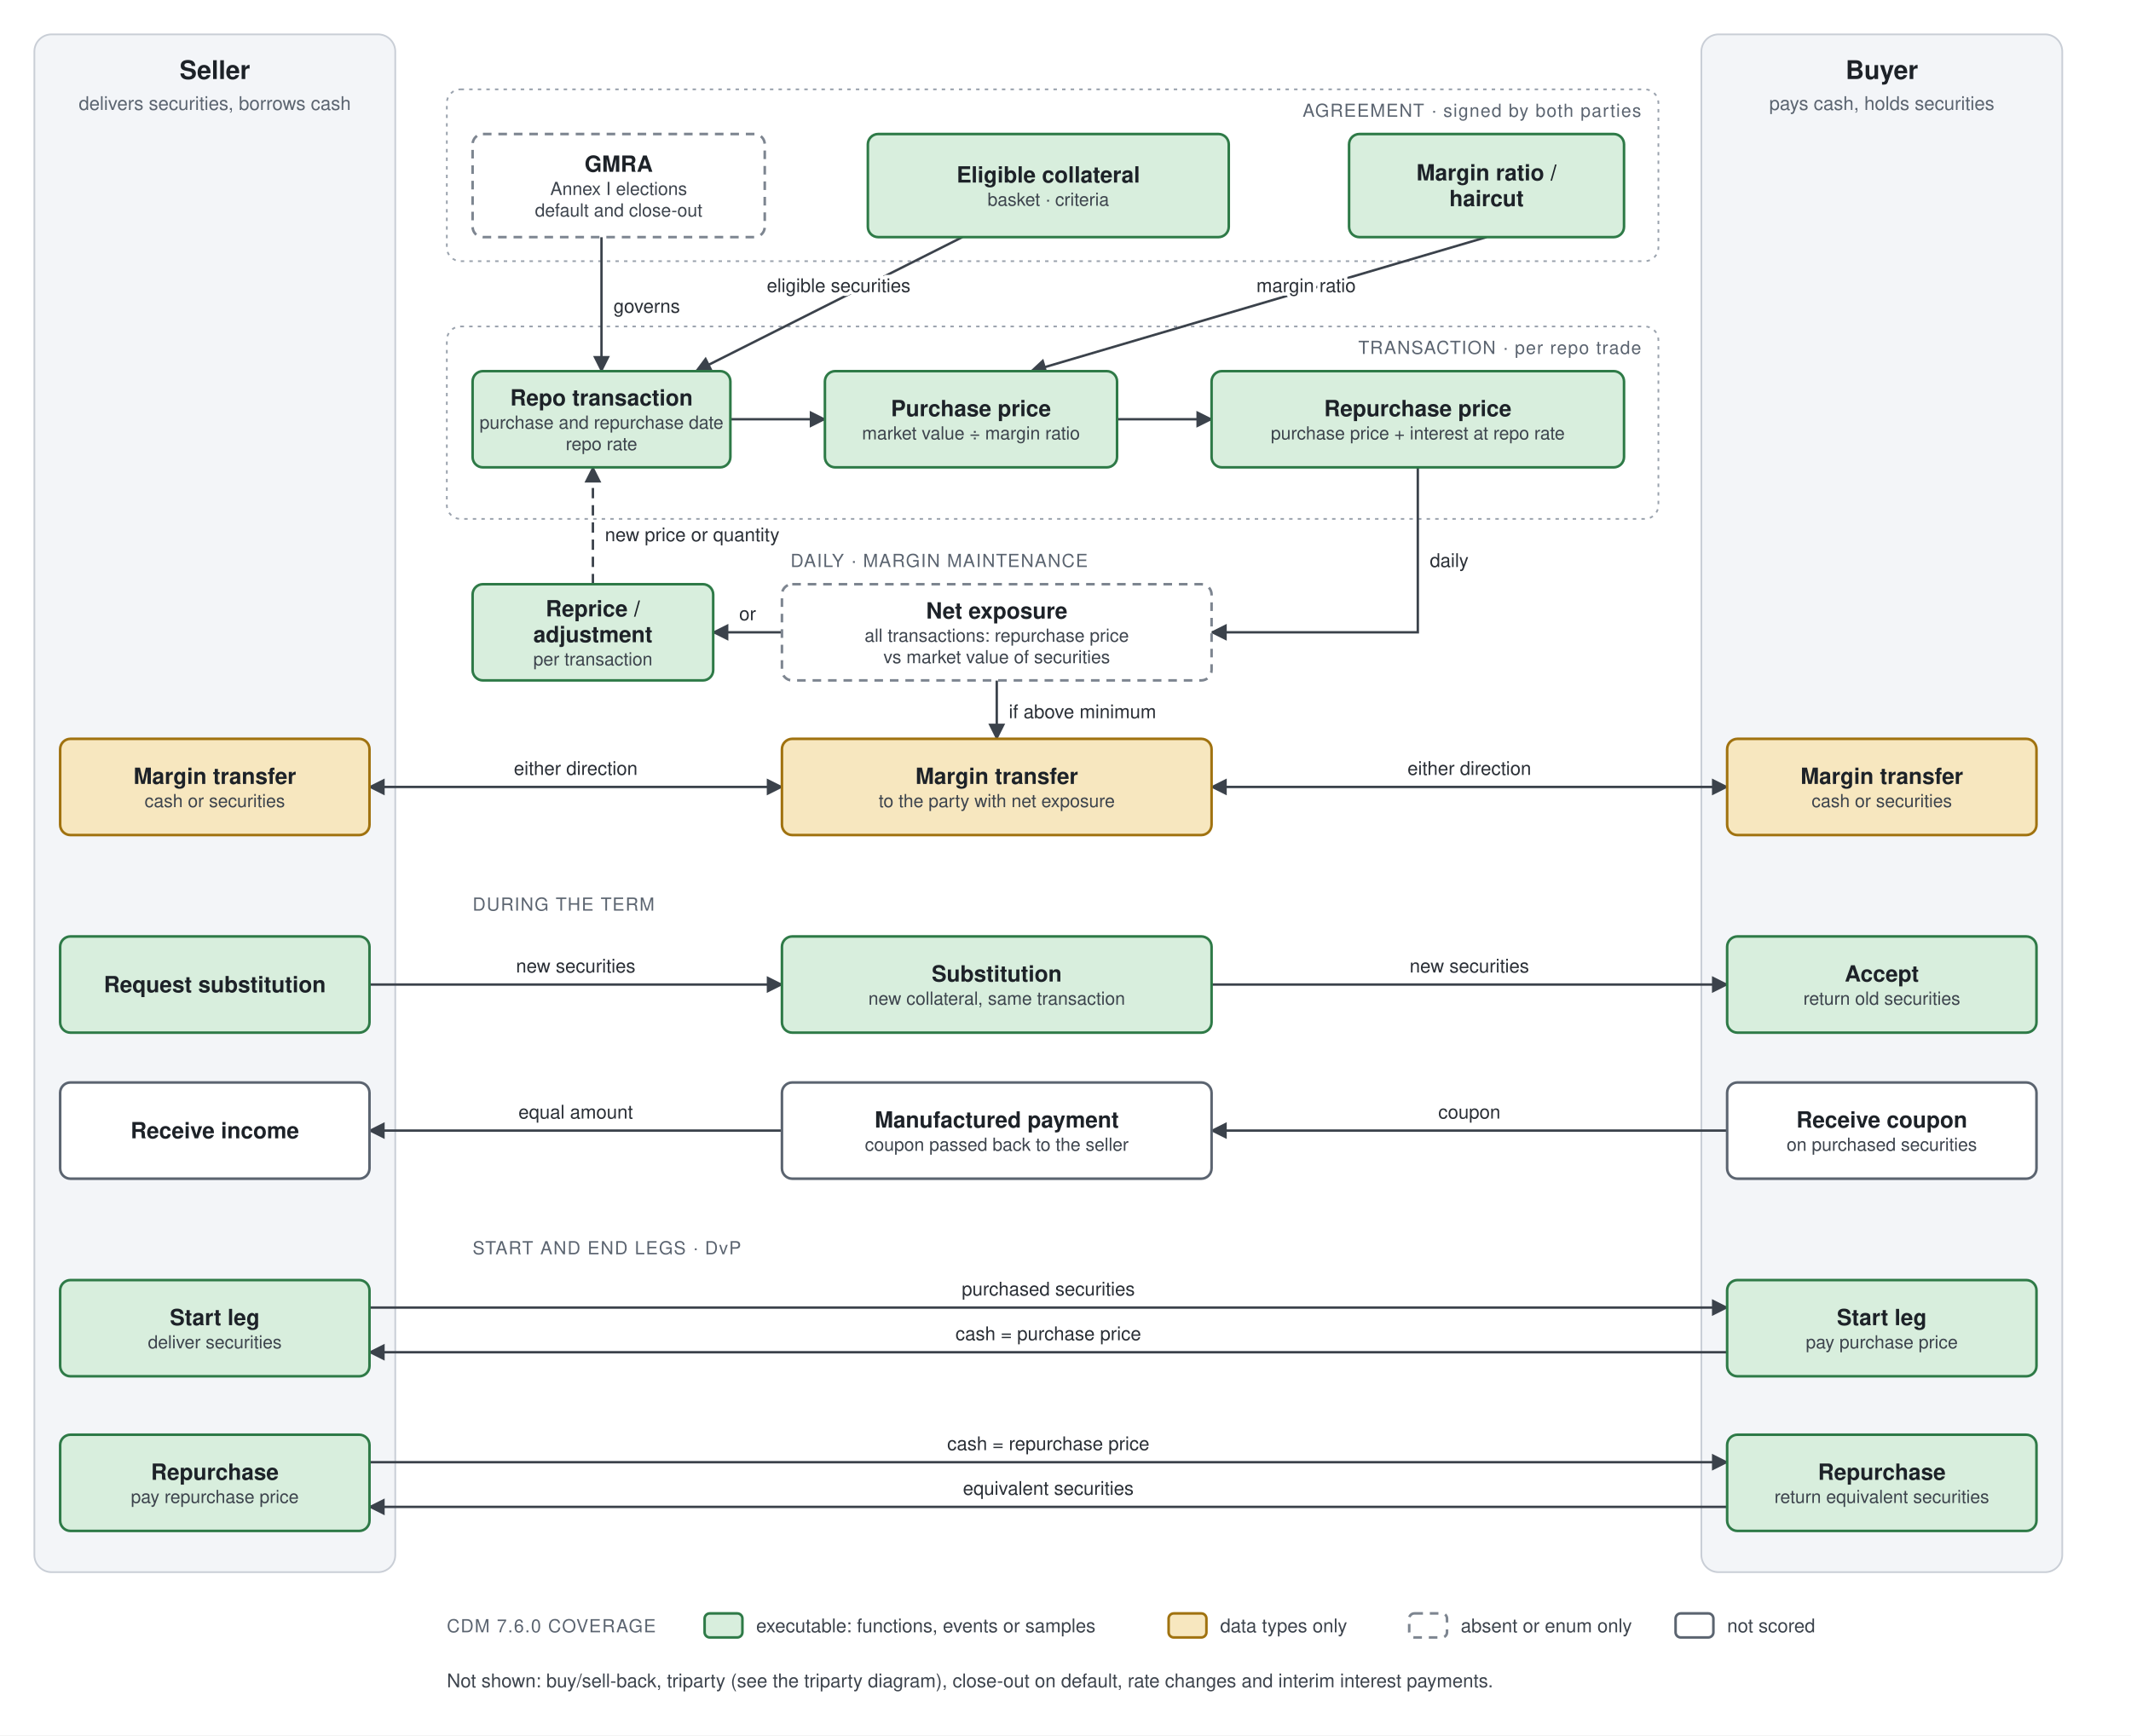
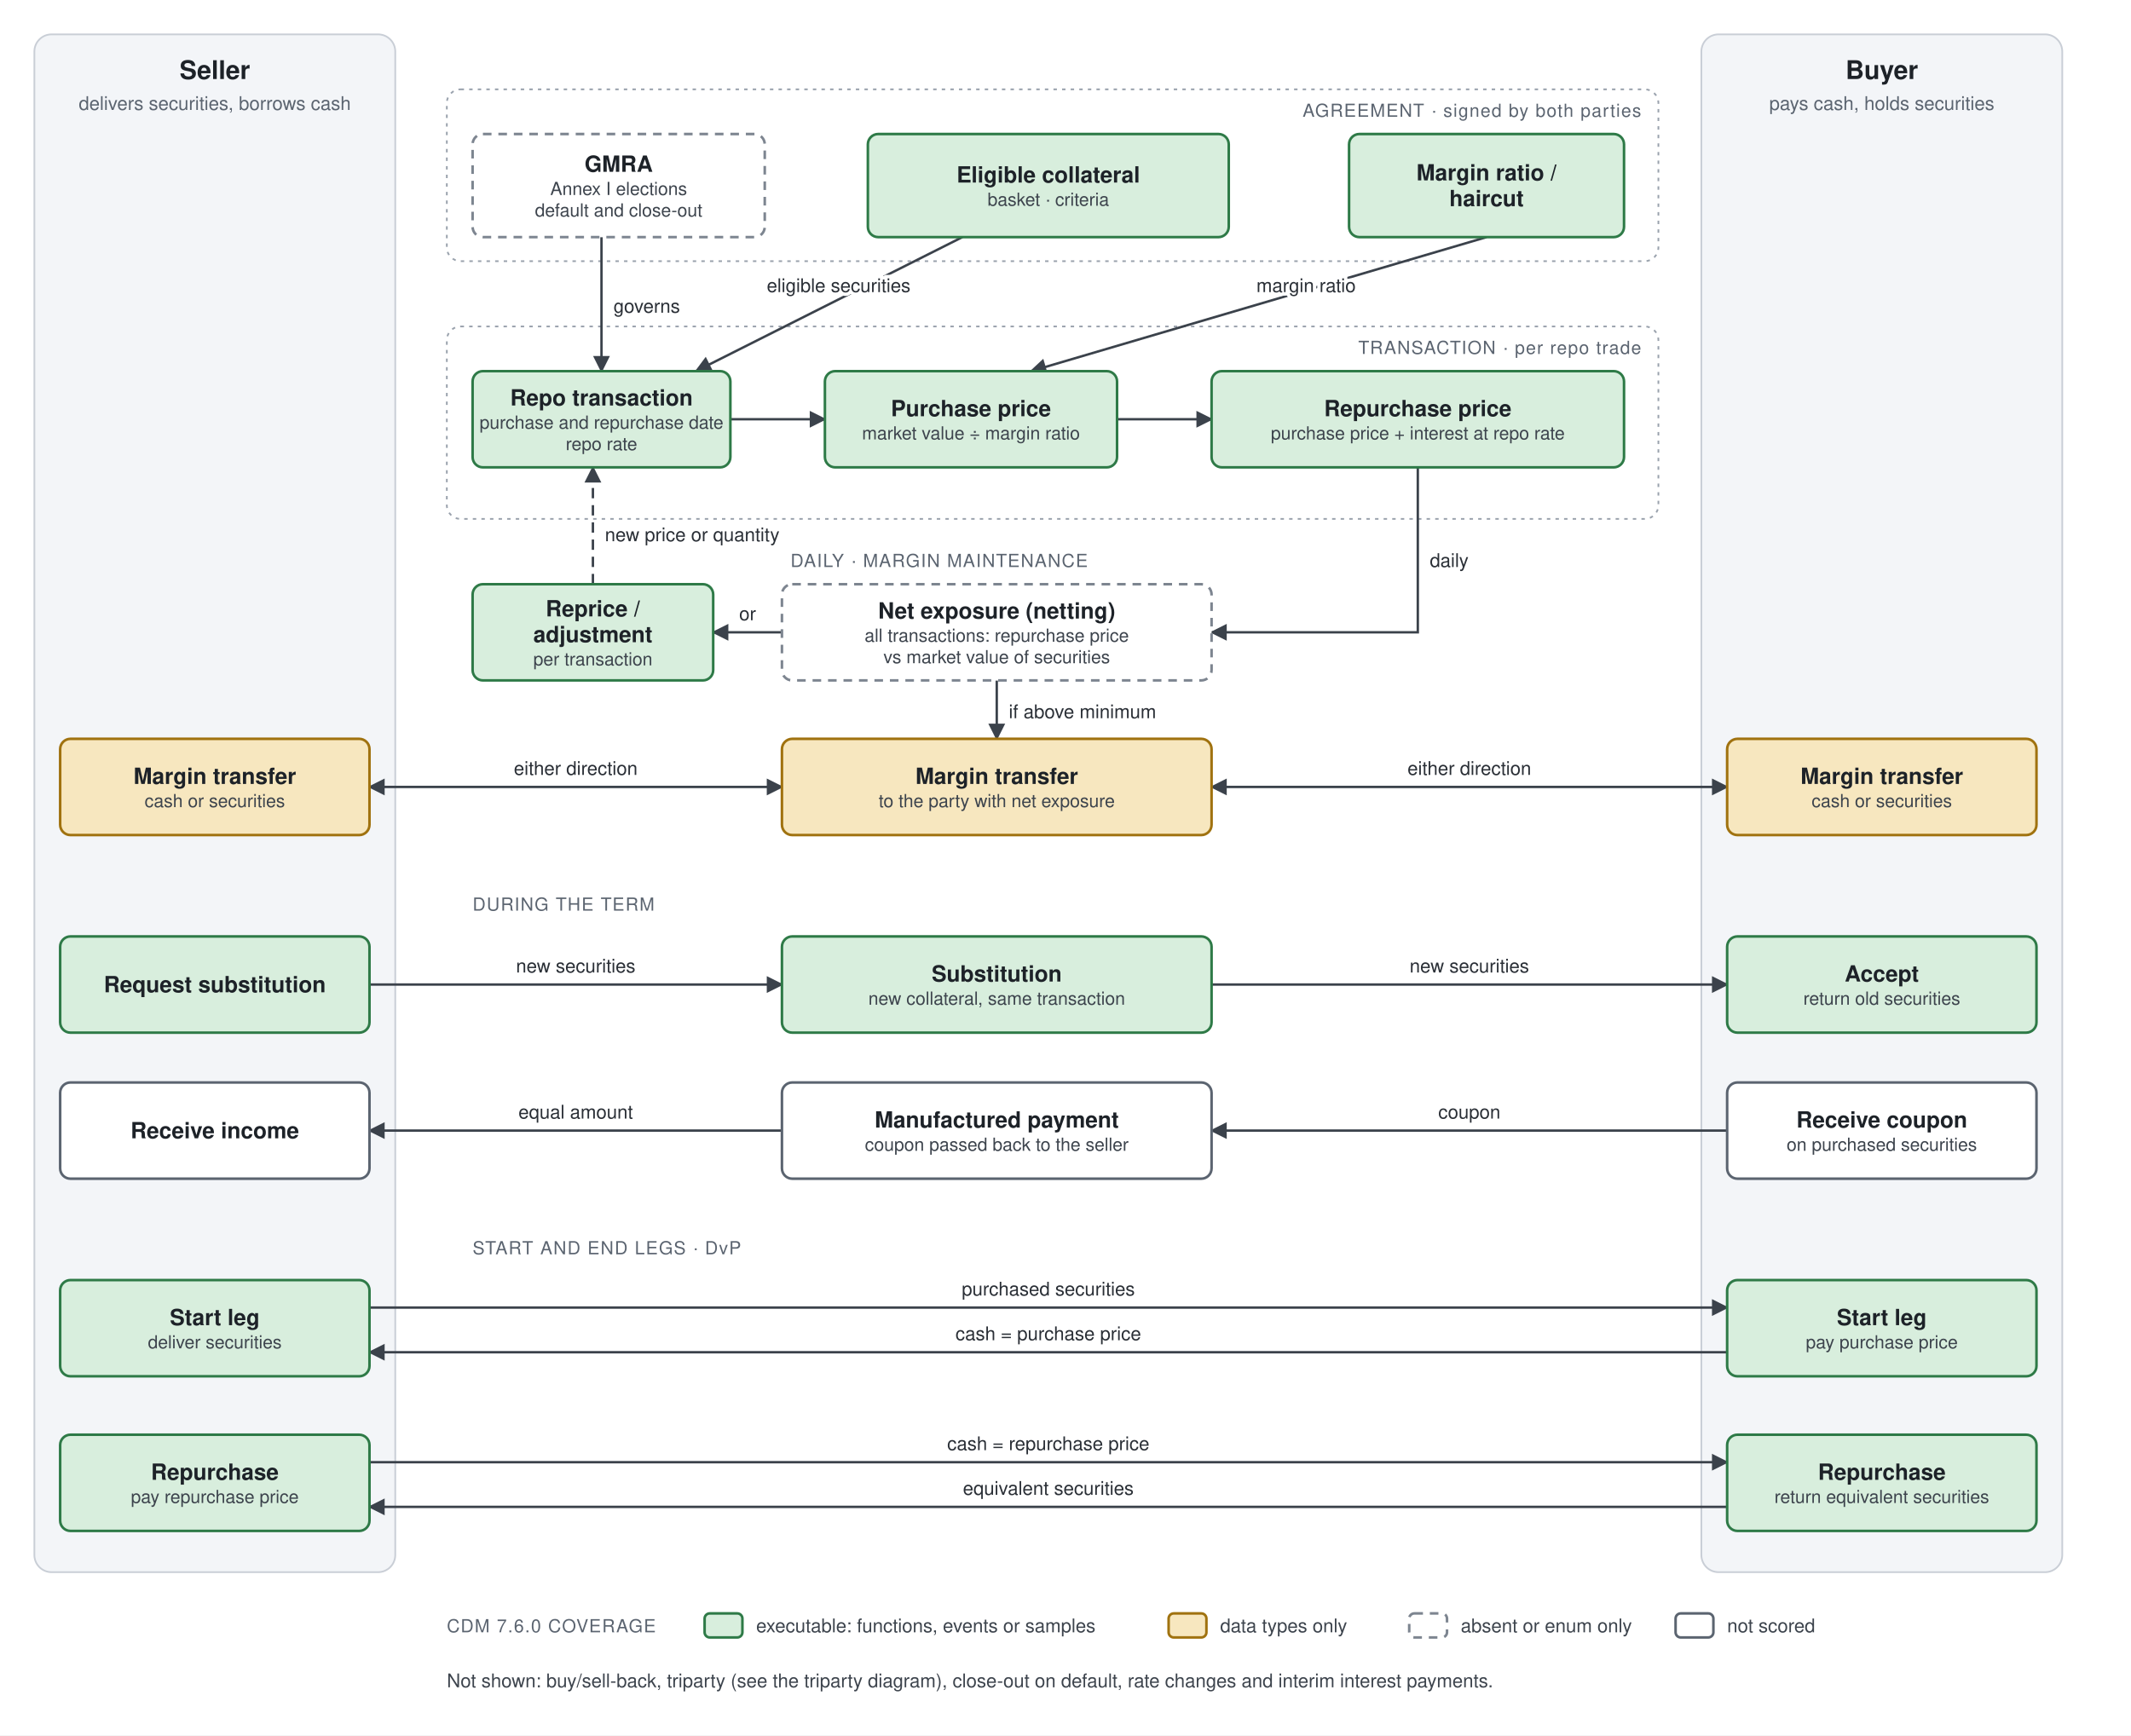
<svg xmlns="http://www.w3.org/2000/svg" viewBox="0 0 1240 1010" role="img" aria-label="Repo under the ICMA GMRA: the seller delivers securities against the purchase price and later pays the repurchase price for equivalent securities. Margin is maintained on the net exposure across all transactions, by margin transfers or by repricing or adjusting single transactions. Boxes are coloured by how far CDM 7.6.0 models each element." font-family="Helvetica, Arial, sans-serif">
  <rect width="1240" height="1010" fill="#ffffff" />
  <defs>
    <marker id="ah" viewBox="0 0 10 10" refX="9" refY="5" markerWidth="7" markerHeight="7" orient="auto-start-reverse">
      <path d="M0,0 L10,5 L0,10 z" fill="#3b424b" />
    </marker>
  </defs>
  <rect x="20" y="20" width="210" height="895" rx="10" fill="#f3f5f8" stroke="#c9ced6" />
  <text x="125.0" y="46" text-anchor="middle" font-size="15" font-weight="700" fill="#1d2228">Seller</text>
  <text x="125.0" y="64" text-anchor="middle" font-size="11" fill="#5b6470">delivers securities, borrows cash</text>
  <rect x="990" y="20" width="210" height="895" rx="10" fill="#f3f5f8" stroke="#c9ced6" />
  <text x="1095.0" y="46" text-anchor="middle" font-size="15" font-weight="700" fill="#1d2228">Buyer</text>
  <text x="1095.0" y="64" text-anchor="middle" font-size="11" fill="#5b6470">pays cash, holds securities</text>
  <rect x="260" y="52" width="705" height="100" rx="8" fill="none" stroke="#9aa2ad" stroke-dasharray="2 3" />
  <text x="955" y="68" text-anchor="end" font-size="10.5" letter-spacing="0.6" fill="#5b6470">AGREEMENT · signed by both parties</text>
  <rect x="260" y="190" width="705" height="112" rx="8" fill="none" stroke="#9aa2ad" stroke-dasharray="2 3" />
  <text x="955" y="206" text-anchor="end" font-size="10.5" letter-spacing="0.6" fill="#5b6470">TRANSACTION · per repo trade</text>
  <text x="460" y="330" font-size="10.5" letter-spacing="0.6" fill="#5b6470">DAILY · MARGIN MAINTENANCE</text>
  <text x="275" y="530" font-size="10.5" letter-spacing="0.6" fill="#5b6470">DURING THE TERM</text>
  <text x="275" y="730" font-size="10.5" letter-spacing="0.6" fill="#5b6470">START AND END LEGS · DvP</text>
  <polyline points="350,138 350,216" fill="none" marker-end="url(#ah)" stroke="#3b424b" stroke-width="1.4" />
  <text x="357" y="182" text-anchor="start" font-size="11" fill="#2a2f36" stroke="#ffffff" stroke-width="4" paint-order="stroke">governs</text>
  <polyline points="560,138 405,216" fill="none" marker-end="url(#ah)" stroke="#3b424b" stroke-width="1.4" />
  <text x="488" y="170" text-anchor="middle" font-size="11" fill="#2a2f36" stroke="#ffffff" stroke-width="4" paint-order="stroke">eligible securities</text>
  <polyline points="865,138 600,216" fill="none" marker-end="url(#ah)" stroke="#3b424b" stroke-width="1.4" />
  <text x="760" y="170" text-anchor="middle" font-size="11" fill="#2a2f36" stroke="#ffffff" stroke-width="4" paint-order="stroke">margin ratio</text>
  <polyline points="425,244 480,244" fill="none" marker-end="url(#ah)" stroke="#3b424b" stroke-width="1.4" />
  <polyline points="650,244 705,244" fill="none" marker-end="url(#ah)" stroke="#3b424b" stroke-width="1.4" />
  <polyline points="825,272 825,368 705,368" fill="none" marker-end="url(#ah)" stroke="#3b424b" stroke-width="1.4" />
  <text x="832" y="330" text-anchor="start" font-size="11" fill="#2a2f36" stroke="#ffffff" stroke-width="4" paint-order="stroke">daily</text>
  <polyline points="455,368 415,368" fill="none" marker-end="url(#ah)" stroke="#3b424b" stroke-width="1.4" />
  <text x="435" y="361" text-anchor="middle" font-size="11" fill="#2a2f36" stroke="#ffffff" stroke-width="4" paint-order="stroke">or</text>
  <polyline points="345,340 345,272" fill="none" marker-end="url(#ah)" stroke-dasharray="6 4" stroke="#3b424b" stroke-width="1.4" />
  <text x="352" y="315" text-anchor="start" font-size="11" fill="#2a2f36" stroke="#ffffff" stroke-width="4" paint-order="stroke">new price or quantity</text>
  <polyline points="580,396 580,430" fill="none" marker-end="url(#ah)" stroke="#3b424b" stroke-width="1.4" />
  <text x="587" y="418" text-anchor="start" font-size="11" fill="#2a2f36" stroke="#ffffff" stroke-width="4" paint-order="stroke">if above minimum</text>
  <polyline points="455,458 215,458" fill="none" marker-start="url(#ah)" marker-end="url(#ah)" stroke="#3b424b" stroke-width="1.4" />
  <text x="335" y="451" text-anchor="middle" font-size="11" fill="#2a2f36" stroke="#ffffff" stroke-width="4" paint-order="stroke">either direction</text>
  <polyline points="705,458 1005,458" fill="none" marker-start="url(#ah)" marker-end="url(#ah)" stroke="#3b424b" stroke-width="1.4" />
  <text x="855" y="451" text-anchor="middle" font-size="11" fill="#2a2f36" stroke="#ffffff" stroke-width="4" paint-order="stroke">either direction</text>
  <polyline points="215,573 455,573" fill="none" marker-end="url(#ah)" stroke="#3b424b" stroke-width="1.4" />
  <text x="335" y="566" text-anchor="middle" font-size="11" fill="#2a2f36" stroke="#ffffff" stroke-width="4" paint-order="stroke">new securities</text>
  <polyline points="705,573 1005,573" fill="none" marker-end="url(#ah)" stroke="#3b424b" stroke-width="1.4" />
  <text x="855" y="566" text-anchor="middle" font-size="11" fill="#2a2f36" stroke="#ffffff" stroke-width="4" paint-order="stroke">new securities</text>
  <polyline points="1005,658 705,658" fill="none" marker-end="url(#ah)" stroke="#3b424b" stroke-width="1.4" />
  <text x="855" y="651" text-anchor="middle" font-size="11" fill="#2a2f36" stroke="#ffffff" stroke-width="4" paint-order="stroke">coupon</text>
  <polyline points="455,658 215,658" fill="none" marker-end="url(#ah)" stroke="#3b424b" stroke-width="1.4" />
  <text x="335" y="651" text-anchor="middle" font-size="11" fill="#2a2f36" stroke="#ffffff" stroke-width="4" paint-order="stroke">equal amount</text>
  <polyline points="215,761 1005,761" fill="none" marker-end="url(#ah)" stroke="#3b424b" stroke-width="1.4" />
  <text x="610" y="754" text-anchor="middle" font-size="11" fill="#2a2f36" stroke="#ffffff" stroke-width="4" paint-order="stroke">purchased securities</text>
  <polyline points="1005,787 215,787" fill="none" marker-end="url(#ah)" stroke="#3b424b" stroke-width="1.4" />
  <text x="610" y="780" text-anchor="middle" font-size="11" fill="#2a2f36" stroke="#ffffff" stroke-width="4" paint-order="stroke">cash = purchase price</text>
  <polyline points="215,851 1005,851" fill="none" marker-end="url(#ah)" stroke="#3b424b" stroke-width="1.4" />
  <text x="610" y="844" text-anchor="middle" font-size="11" fill="#2a2f36" stroke="#ffffff" stroke-width="4" paint-order="stroke">cash = repurchase price</text>
  <polyline points="1005,877 215,877" fill="none" marker-end="url(#ah)" stroke="#3b424b" stroke-width="1.4" />
  <text x="610" y="870" text-anchor="middle" font-size="11" fill="#2a2f36" stroke="#ffffff" stroke-width="4" paint-order="stroke">equivalent securities</text>
  <rect x="275" y="78" width="170" height="60" rx="6" fill="#ffffff" stroke="#7d8590" stroke-width="1.5" stroke-dasharray="5 4" />
  <text x="360.0" y="100.0" text-anchor="middle" font-size="13" font-weight="600" fill="#1d2228">GMRA</text>
  <text x="360.0" y="113.5" text-anchor="middle" font-size="10.5" fill="#3d444d">Annex I elections</text>
  <text x="360.0" y="126.0" text-anchor="middle" font-size="10.5" fill="#3d444d">default and close-out</text>
  <rect x="505" y="78" width="210" height="60" rx="6" fill="#d8eedd" stroke="#2e7a47" stroke-width="1.5" />
  <text x="610.0" y="106.25" text-anchor="middle" font-size="13" font-weight="600" fill="#1d2228">Eligible collateral</text>
  <text x="610.0" y="119.75" text-anchor="middle" font-size="10.5" fill="#3d444d">basket · criteria</text>
  <rect x="785" y="78" width="160" height="60" rx="6" fill="#d8eedd" stroke="#2e7a47" stroke-width="1.5" />
  <text x="865.0" y="105.0" text-anchor="middle" font-size="13" font-weight="600" fill="#1d2228">Margin ratio /</text>
  <text x="865.0" y="120.0" text-anchor="middle" font-size="13" font-weight="600" fill="#1d2228">haircut</text>
  <rect x="275" y="216" width="150" height="56" rx="6" fill="#d8eedd" stroke="#2e7a47" stroke-width="1.5" />
  <text x="350.0" y="236.0" text-anchor="middle" font-size="13" font-weight="600" fill="#1d2228">Repo transaction</text>
  <text x="350.0" y="249.5" text-anchor="middle" font-size="10.5" fill="#3d444d">purchase and repurchase date</text>
  <text x="350.0" y="262.0" text-anchor="middle" font-size="10.5" fill="#3d444d">repo rate</text>
  <rect x="480" y="216" width="170" height="56" rx="6" fill="#d8eedd" stroke="#2e7a47" stroke-width="1.5" />
  <text x="565.0" y="242.25" text-anchor="middle" font-size="13" font-weight="600" fill="#1d2228">Purchase price</text>
  <text x="565.0" y="255.75" text-anchor="middle" font-size="10.5" fill="#3d444d">market value ÷ margin ratio</text>
  <rect x="705" y="216" width="240" height="56" rx="6" fill="#d8eedd" stroke="#2e7a47" stroke-width="1.5" />
  <text x="825.0" y="242.25" text-anchor="middle" font-size="13" font-weight="600" fill="#1d2228">Repurchase price</text>
  <text x="825.0" y="255.75" text-anchor="middle" font-size="10.5" fill="#3d444d">purchase price + interest at repo rate</text>
  <rect x="275" y="340" width="140" height="56" rx="6" fill="#d8eedd" stroke="#2e7a47" stroke-width="1.5" />
  <text x="345.0" y="358.75" text-anchor="middle" font-size="13" font-weight="600" fill="#1d2228">Reprice /</text>
  <text x="345.0" y="373.75" text-anchor="middle" font-size="13" font-weight="600" fill="#1d2228">adjustment</text>
  <text x="345.0" y="387.25" text-anchor="middle" font-size="10.5" fill="#3d444d">per transaction</text>
  <rect x="455" y="340" width="250" height="56" rx="6" fill="#ffffff" stroke="#7d8590" stroke-width="1.5" stroke-dasharray="5 4" />
-   <text x="580.0" y="360.0" text-anchor="middle" font-size="13" font-weight="600" fill="#1d2228">Net exposure</text>
+   <text x="580.0" y="360.0" text-anchor="middle" font-size="13" font-weight="600" fill="#1d2228">Net exposure (netting)</text>
  <text x="580.0" y="373.5" text-anchor="middle" font-size="10.5" fill="#3d444d">all transactions: repurchase price</text>
  <text x="580.0" y="386.0" text-anchor="middle" font-size="10.5" fill="#3d444d">vs market value of securities</text>
  <rect x="35" y="430" width="180" height="56" rx="6" fill="#f7e7bf" stroke="#a0720f" stroke-width="1.5" />
  <text x="125.0" y="456.25" text-anchor="middle" font-size="13" font-weight="600" fill="#1d2228">Margin transfer</text>
  <text x="125.0" y="469.75" text-anchor="middle" font-size="10.5" fill="#3d444d">cash or securities</text>
  <rect x="455" y="430" width="250" height="56" rx="6" fill="#f7e7bf" stroke="#a0720f" stroke-width="1.5" />
  <text x="580.0" y="456.25" text-anchor="middle" font-size="13" font-weight="600" fill="#1d2228">Margin transfer</text>
  <text x="580.0" y="469.75" text-anchor="middle" font-size="10.5" fill="#3d444d">to the party with net exposure</text>
  <rect x="1005" y="430" width="180" height="56" rx="6" fill="#f7e7bf" stroke="#a0720f" stroke-width="1.5" />
  <text x="1095.0" y="456.25" text-anchor="middle" font-size="13" font-weight="600" fill="#1d2228">Margin transfer</text>
  <text x="1095.0" y="469.75" text-anchor="middle" font-size="10.5" fill="#3d444d">cash or securities</text>
  <rect x="35" y="545" width="180" height="56" rx="6" fill="#d8eedd" stroke="#2e7a47" stroke-width="1.5" />
  <text x="125.0" y="577.5" text-anchor="middle" font-size="13" font-weight="600" fill="#1d2228">Request substitution</text>
  <rect x="455" y="545" width="250" height="56" rx="6" fill="#d8eedd" stroke="#2e7a47" stroke-width="1.5" />
  <text x="580.0" y="571.25" text-anchor="middle" font-size="13" font-weight="600" fill="#1d2228">Substitution</text>
  <text x="580.0" y="584.75" text-anchor="middle" font-size="10.5" fill="#3d444d">new collateral, same transaction</text>
  <rect x="1005" y="545" width="180" height="56" rx="6" fill="#d8eedd" stroke="#2e7a47" stroke-width="1.5" />
  <text x="1095.0" y="571.25" text-anchor="middle" font-size="13" font-weight="600" fill="#1d2228">Accept</text>
  <text x="1095.0" y="584.75" text-anchor="middle" font-size="10.5" fill="#3d444d">return old securities</text>
  <rect x="35" y="630" width="180" height="56" rx="6" fill="#ffffff" stroke="#5b6470" stroke-width="1.5" />
  <text x="125.0" y="662.5" text-anchor="middle" font-size="13" font-weight="600" fill="#1d2228">Receive income</text>
  <rect x="455" y="630" width="250" height="56" rx="6" fill="#ffffff" stroke="#5b6470" stroke-width="1.5" />
  <text x="580.0" y="656.25" text-anchor="middle" font-size="13" font-weight="600" fill="#1d2228">Manufactured payment</text>
  <text x="580.0" y="669.75" text-anchor="middle" font-size="10.5" fill="#3d444d">coupon passed back to the seller</text>
  <rect x="1005" y="630" width="180" height="56" rx="6" fill="#ffffff" stroke="#5b6470" stroke-width="1.5" />
  <text x="1095.0" y="656.25" text-anchor="middle" font-size="13" font-weight="600" fill="#1d2228">Receive coupon</text>
  <text x="1095.0" y="669.75" text-anchor="middle" font-size="10.5" fill="#3d444d">on purchased securities</text>
  <rect x="35" y="745" width="180" height="56" rx="6" fill="#d8eedd" stroke="#2e7a47" stroke-width="1.5" />
  <text x="125.0" y="771.25" text-anchor="middle" font-size="13" font-weight="600" fill="#1d2228">Start leg</text>
  <text x="125.0" y="784.75" text-anchor="middle" font-size="10.5" fill="#3d444d">deliver securities</text>
  <rect x="1005" y="745" width="180" height="56" rx="6" fill="#d8eedd" stroke="#2e7a47" stroke-width="1.5" />
  <text x="1095.0" y="771.25" text-anchor="middle" font-size="13" font-weight="600" fill="#1d2228">Start leg</text>
  <text x="1095.0" y="784.75" text-anchor="middle" font-size="10.5" fill="#3d444d">pay purchase price</text>
  <rect x="35" y="835" width="180" height="56" rx="6" fill="#d8eedd" stroke="#2e7a47" stroke-width="1.5" />
  <text x="125.0" y="861.25" text-anchor="middle" font-size="13" font-weight="600" fill="#1d2228">Repurchase</text>
  <text x="125.0" y="874.75" text-anchor="middle" font-size="10.5" fill="#3d444d">pay repurchase price</text>
  <rect x="1005" y="835" width="180" height="56" rx="6" fill="#d8eedd" stroke="#2e7a47" stroke-width="1.5" />
  <text x="1095.0" y="861.25" text-anchor="middle" font-size="13" font-weight="600" fill="#1d2228">Repurchase</text>
  <text x="1095.0" y="874.75" text-anchor="middle" font-size="10.5" fill="#3d444d">return equivalent securities</text>
  <text x="260" y="950" font-size="10.5" letter-spacing="0.6" fill="#5b6470">CDM 7.6.0 COVERAGE</text>
  <rect x="410" y="939" width="22" height="14" rx="3" fill="#d8eedd" stroke="#2e7a47" stroke-width="1.5" />
  <text x="440" y="950" font-size="11" fill="#3d444d">executable: functions, events or samples</text>
  <rect x="680" y="939" width="22" height="14" rx="3" fill="#f7e7bf" stroke="#a0720f" stroke-width="1.5" />
  <text x="710" y="950" font-size="11" fill="#3d444d">data types only</text>
  <rect x="820" y="939" width="22" height="14" rx="3" fill="#ffffff" stroke="#7d8590" stroke-width="1.5" stroke-dasharray="5 4" />
  <text x="850" y="950" font-size="11" fill="#3d444d">absent or enum only</text>
  <rect x="975" y="939" width="22" height="14" rx="3" fill="#ffffff" stroke="#5b6470" stroke-width="1.5" />
  <text x="1005" y="950" font-size="11" fill="#3d444d">not scored</text>
  <text x="260" y="982" font-size="11" fill="#3d444d">Not shown: buy/sell-back, triparty (see the triparty diagram), close-out on default, rate changes and interim interest payments.</text>
</svg>
